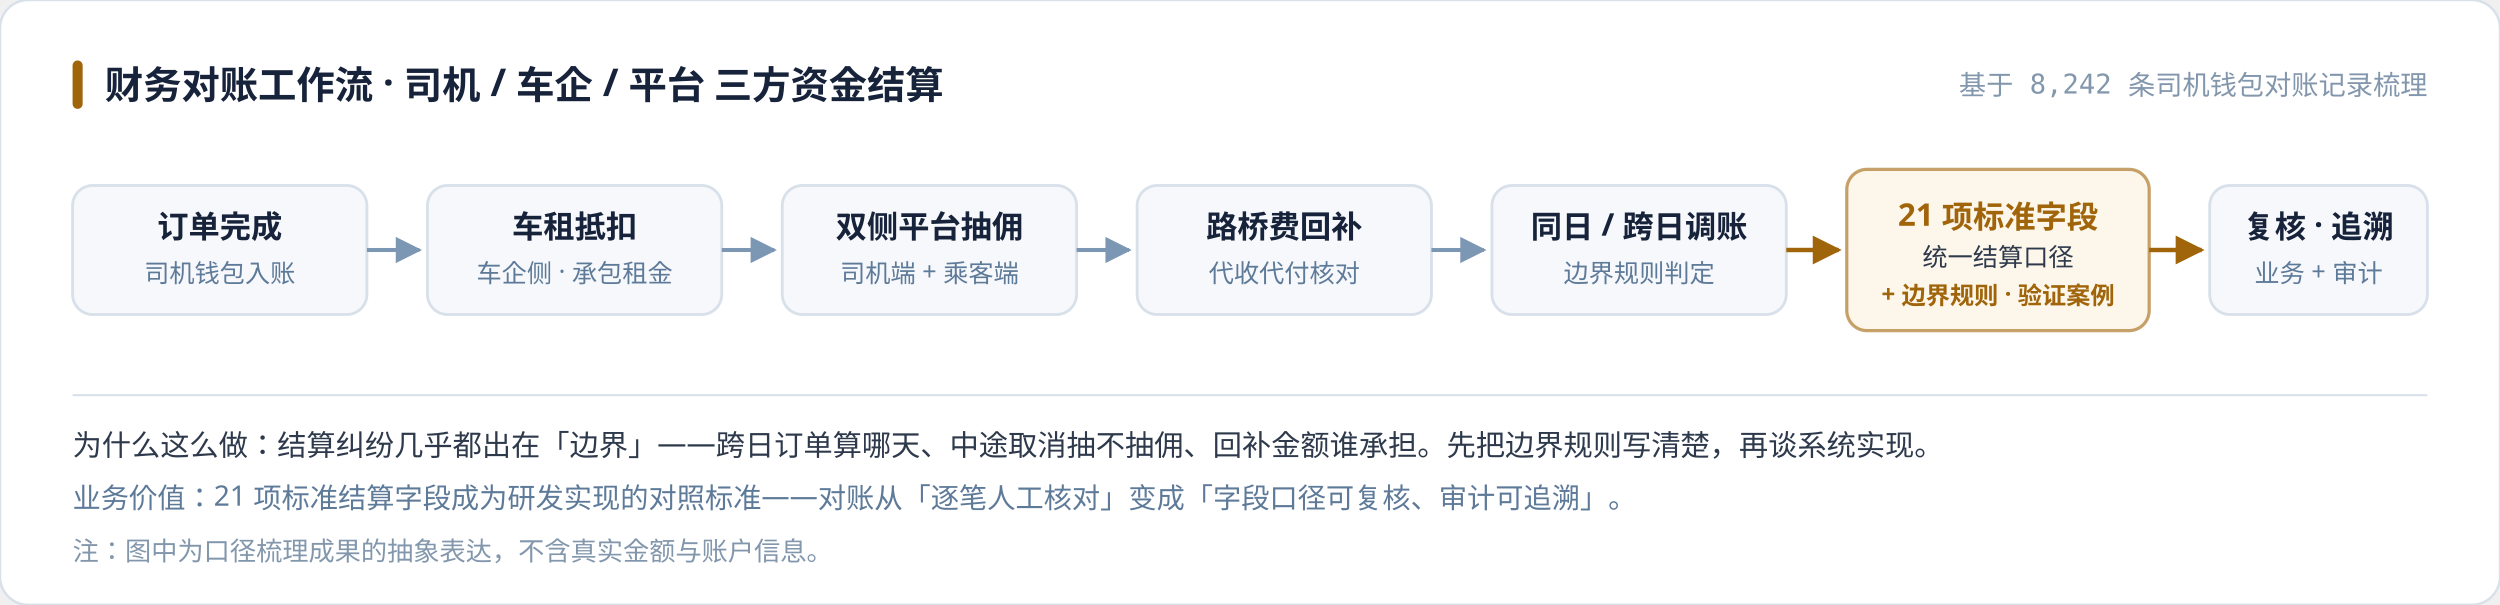
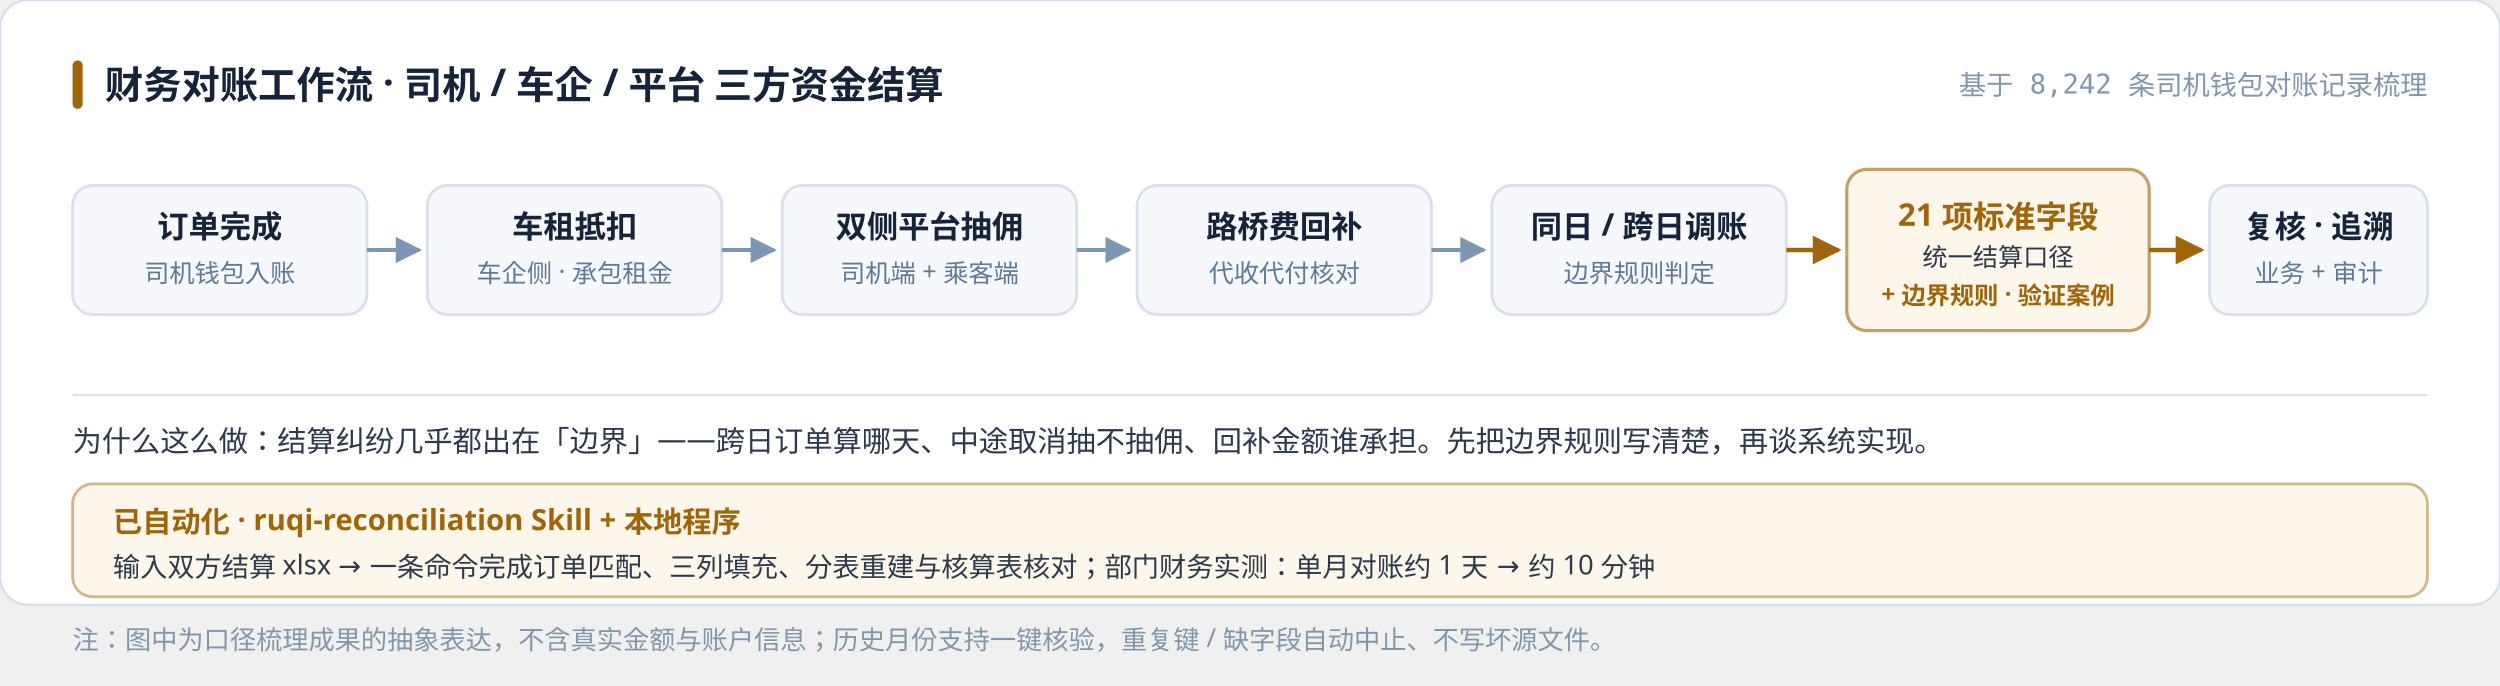
- <svg xmlns="http://www.w3.org/2000/svg" width="1240" height="300" viewBox="0 0 1240 300" font-family="Segoe UI, Microsoft YaHei, PingFang SC, sans-serif">
+ <svg xmlns="http://www.w3.org/2000/svg" width="1240" height="340" viewBox="0 0 1240 340" font-family="Segoe UI, Microsoft YaHei, PingFang SC, sans-serif">
  <defs>
    <marker id="arw" viewBox="0 0 10 10" refX="9" refY="5" markerWidth="6.5" markerHeight="6.5" orient="auto-start-reverse">
      <path d="M 0 0 L 10 5 L 0 10 z" fill="#7C97B4" />
    </marker>
    <marker id="arwAmber" viewBox="0 0 10 10" refX="9" refY="5" markerWidth="6.5" markerHeight="6.5" orient="auto-start-reverse">
      <path d="M 0 0 L 10 5 L 0 10 z" fill="#A0650A" />
    </marker>
  </defs>
  <rect width="1240" height="300" rx="14" fill="#FFFFFF" stroke="#D8E0EA" stroke-width="1.2" />
  <rect x="36" y="30" width="5" height="24" rx="2.5" fill="#A0650A" />
  <text x="52" y="49" fill="#17233A" font-size="19" font-weight="600">财务对账工作流 · 司机 / 车企 / 平台 三方资金结算</text>
  <text x="1204" y="47" text-anchor="end" fill="#8296AC" font-size="13.5" font-family="Cascadia Code, Consolas, monospace">基于 8,242 条司机钱包对账记录梳理</text>
  <g>
    <rect x="36" y="92" width="146" height="64" rx="10" fill="#F6F8FB" stroke="#D8E0EA" stroke-width="1.4" />
    <text x="109" y="118" text-anchor="middle" fill="#17233A" font-size="15.5" font-weight="600">订单完成</text>
    <text x="109" y="140" text-anchor="middle" fill="#5E7A99" font-size="12.5">司机钱包入账</text>
    <rect x="212" y="92" width="146" height="64" rx="10" fill="#F6F8FB" stroke="#D8E0EA" stroke-width="1.4" />
    <text x="285" y="118" text-anchor="middle" fill="#17233A" font-size="15.5" font-weight="600">车租抵扣</text>
    <text x="285" y="140" text-anchor="middle" fill="#5E7A99" font-size="12.5">车企侧 · 承包租金</text>
    <rect x="388" y="92" width="146" height="64" rx="10" fill="#F6F8FB" stroke="#D8E0EA" stroke-width="1.4" />
    <text x="461" y="118" text-anchor="middle" fill="#17233A" font-size="15.5" font-weight="600">双侧平台抽佣</text>
    <text x="461" y="140" text-anchor="middle" fill="#5E7A99" font-size="12.5">司机端 + 乘客端</text>
    <rect x="564" y="92" width="146" height="64" rx="10" fill="#F6F8FB" stroke="#D8E0EA" stroke-width="1.4" />
    <text x="637" y="118" text-anchor="middle" fill="#17233A" font-size="15.5" font-weight="600">路桥费回补</text>
    <text x="637" y="140" text-anchor="middle" fill="#5E7A99" font-size="12.5">代收代付核对</text>
    <rect x="740" y="92" width="146" height="64" rx="10" fill="#F6F8FB" stroke="#D8E0EA" stroke-width="1.4" />
    <text x="813" y="118" text-anchor="middle" fill="#17233A" font-size="15.5" font-weight="600">同日 / 跨日调账</text>
    <text x="813" y="140" text-anchor="middle" fill="#5E7A99" font-size="12.5">边界规则判定</text>
    <rect x="916" y="84" width="150" height="80" rx="10" fill="#FDF6EA" stroke="#A0650A" stroke-opacity="0.6" stroke-width="1.6" />
    <text x="991" y="112" text-anchor="middle" fill="#A0650A" font-size="15.5" font-weight="600">21 项标准字段</text>
    <text x="991" y="132" text-anchor="middle" fill="#2E3A4C" font-size="12.5">统一结算口径</text>
    <text x="991" y="150" text-anchor="middle" fill="#A0650A" font-size="12" font-weight="600">+ 边界规则 · 验证案例</text>
    <rect x="1096" y="92" width="108" height="64" rx="10" fill="#F6F8FB" stroke="#D8E0EA" stroke-width="1.4" />
    <text x="1150" y="118" text-anchor="middle" fill="#17233A" font-size="15.5" font-weight="600">复核 · 追溯</text>
    <text x="1150" y="140" text-anchor="middle" fill="#5E7A99" font-size="12.5">业务 + 审计</text>
  </g>
  <line x1="182" y1="124" x2="208" y2="124" stroke="#7C97B4" stroke-width="2" marker-end="url(#arw)" />
  <line x1="358" y1="124" x2="384" y2="124" stroke="#7C97B4" stroke-width="2" marker-end="url(#arw)" />
  <line x1="534" y1="124" x2="560" y2="124" stroke="#7C97B4" stroke-width="2" marker-end="url(#arw)" />
  <line x1="710" y1="124" x2="736" y2="124" stroke="#7C97B4" stroke-width="2" marker-end="url(#arw)" />
  <line x1="886" y1="124" x2="912" y2="124" stroke="#A0650A" stroke-width="2.2" marker-end="url(#arwAmber)" />
  <line x1="1066" y1="124" x2="1092" y2="124" stroke="#A0650A" stroke-width="2.2" marker-end="url(#arwAmber)" />
  <line x1="36" y1="196" x2="1204" y2="196" stroke="#D8E0EA" stroke-width="1" />
-   <text x="36" y="226" fill="#2E3A4C" font-size="14.5">为什么这么做：结算纠纷几乎都出在「边界」——跨日订单算哪天、中途取消抽不抽佣、回补金额谁承担。先把边界规则写清楚，再谈系统实现。</text>
-   <text x="36" y="252" fill="#5E7A99" font-size="14">业务价值：21 项标准结算字段成为研发实现的对照标准——对账从「逐笔人工核对」变成「字段口径可复核、审计可追溯」。</text>
-   <text x="36" y="278" fill="#8296AC" font-size="13">注：图中为口径梳理成果的抽象表达，不含真实金额与账户信息。</text>
+   <text x="36" y="224" fill="#2E3A4C" font-size="14.5">为什么这么做：结算纠纷几乎都出在「边界」——跨日订单算哪天、中途取消抽不抽佣、回补金额谁承担。先把边界规则写清楚，再谈系统实现。</text>
+   <rect x="36" y="240" width="1168" height="56" rx="10" fill="#FDF6EA" stroke="#A0650A" stroke-opacity="0.45" stroke-width="1.4" />
+   <text x="56" y="264" fill="#A0650A" font-size="14.5" font-weight="600">已自动化 · ruqi-reconciliation Skill + 本地程序</text>
+   <text x="56" y="286" fill="#2E3A4C" font-size="13.5">输入双方结算 xlsx → 一条命令完成订单匹配、三列填充、分表重建与核算表核对；部门财务实测：单月对账约 1 天 → 约 10 分钟</text>
+   <text x="36" y="322" fill="#8296AC" font-size="13">注：图中为口径梳理成果的抽象表达，不含真实金额与账户信息；历史月份支持一键核验，重复键 / 缺字段自动中止、不写坏源文件。</text>
</svg>
